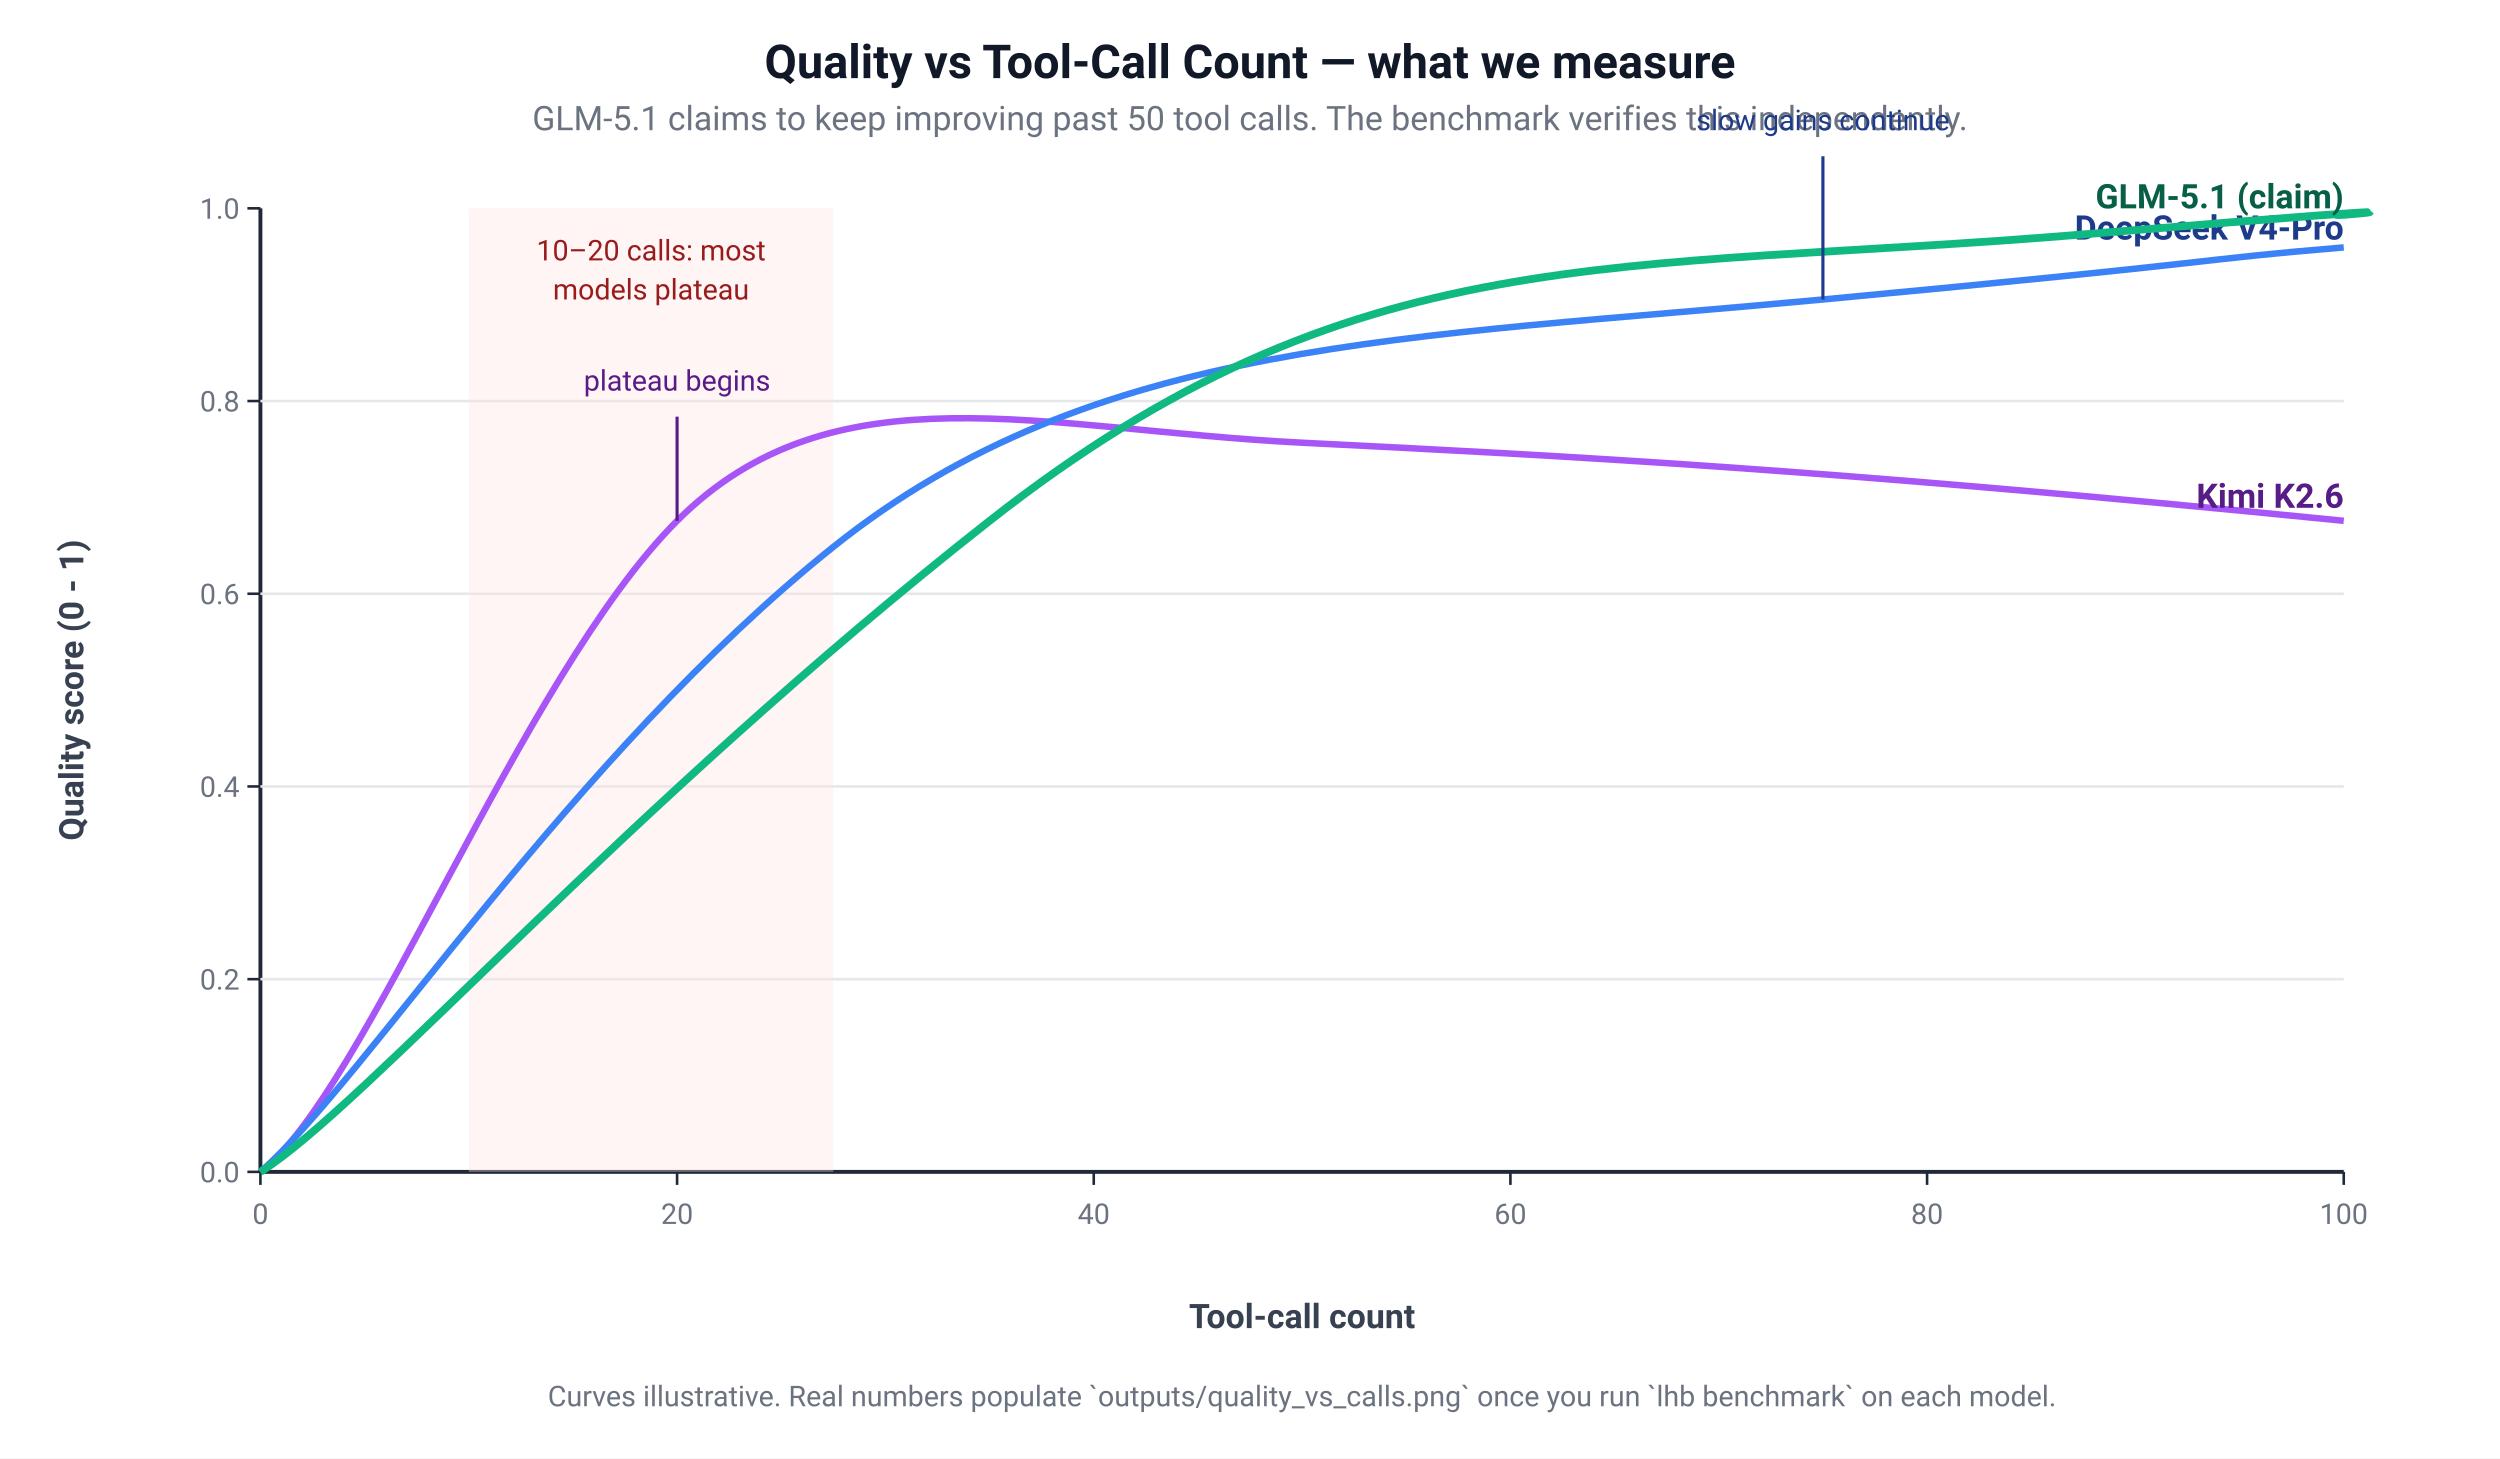
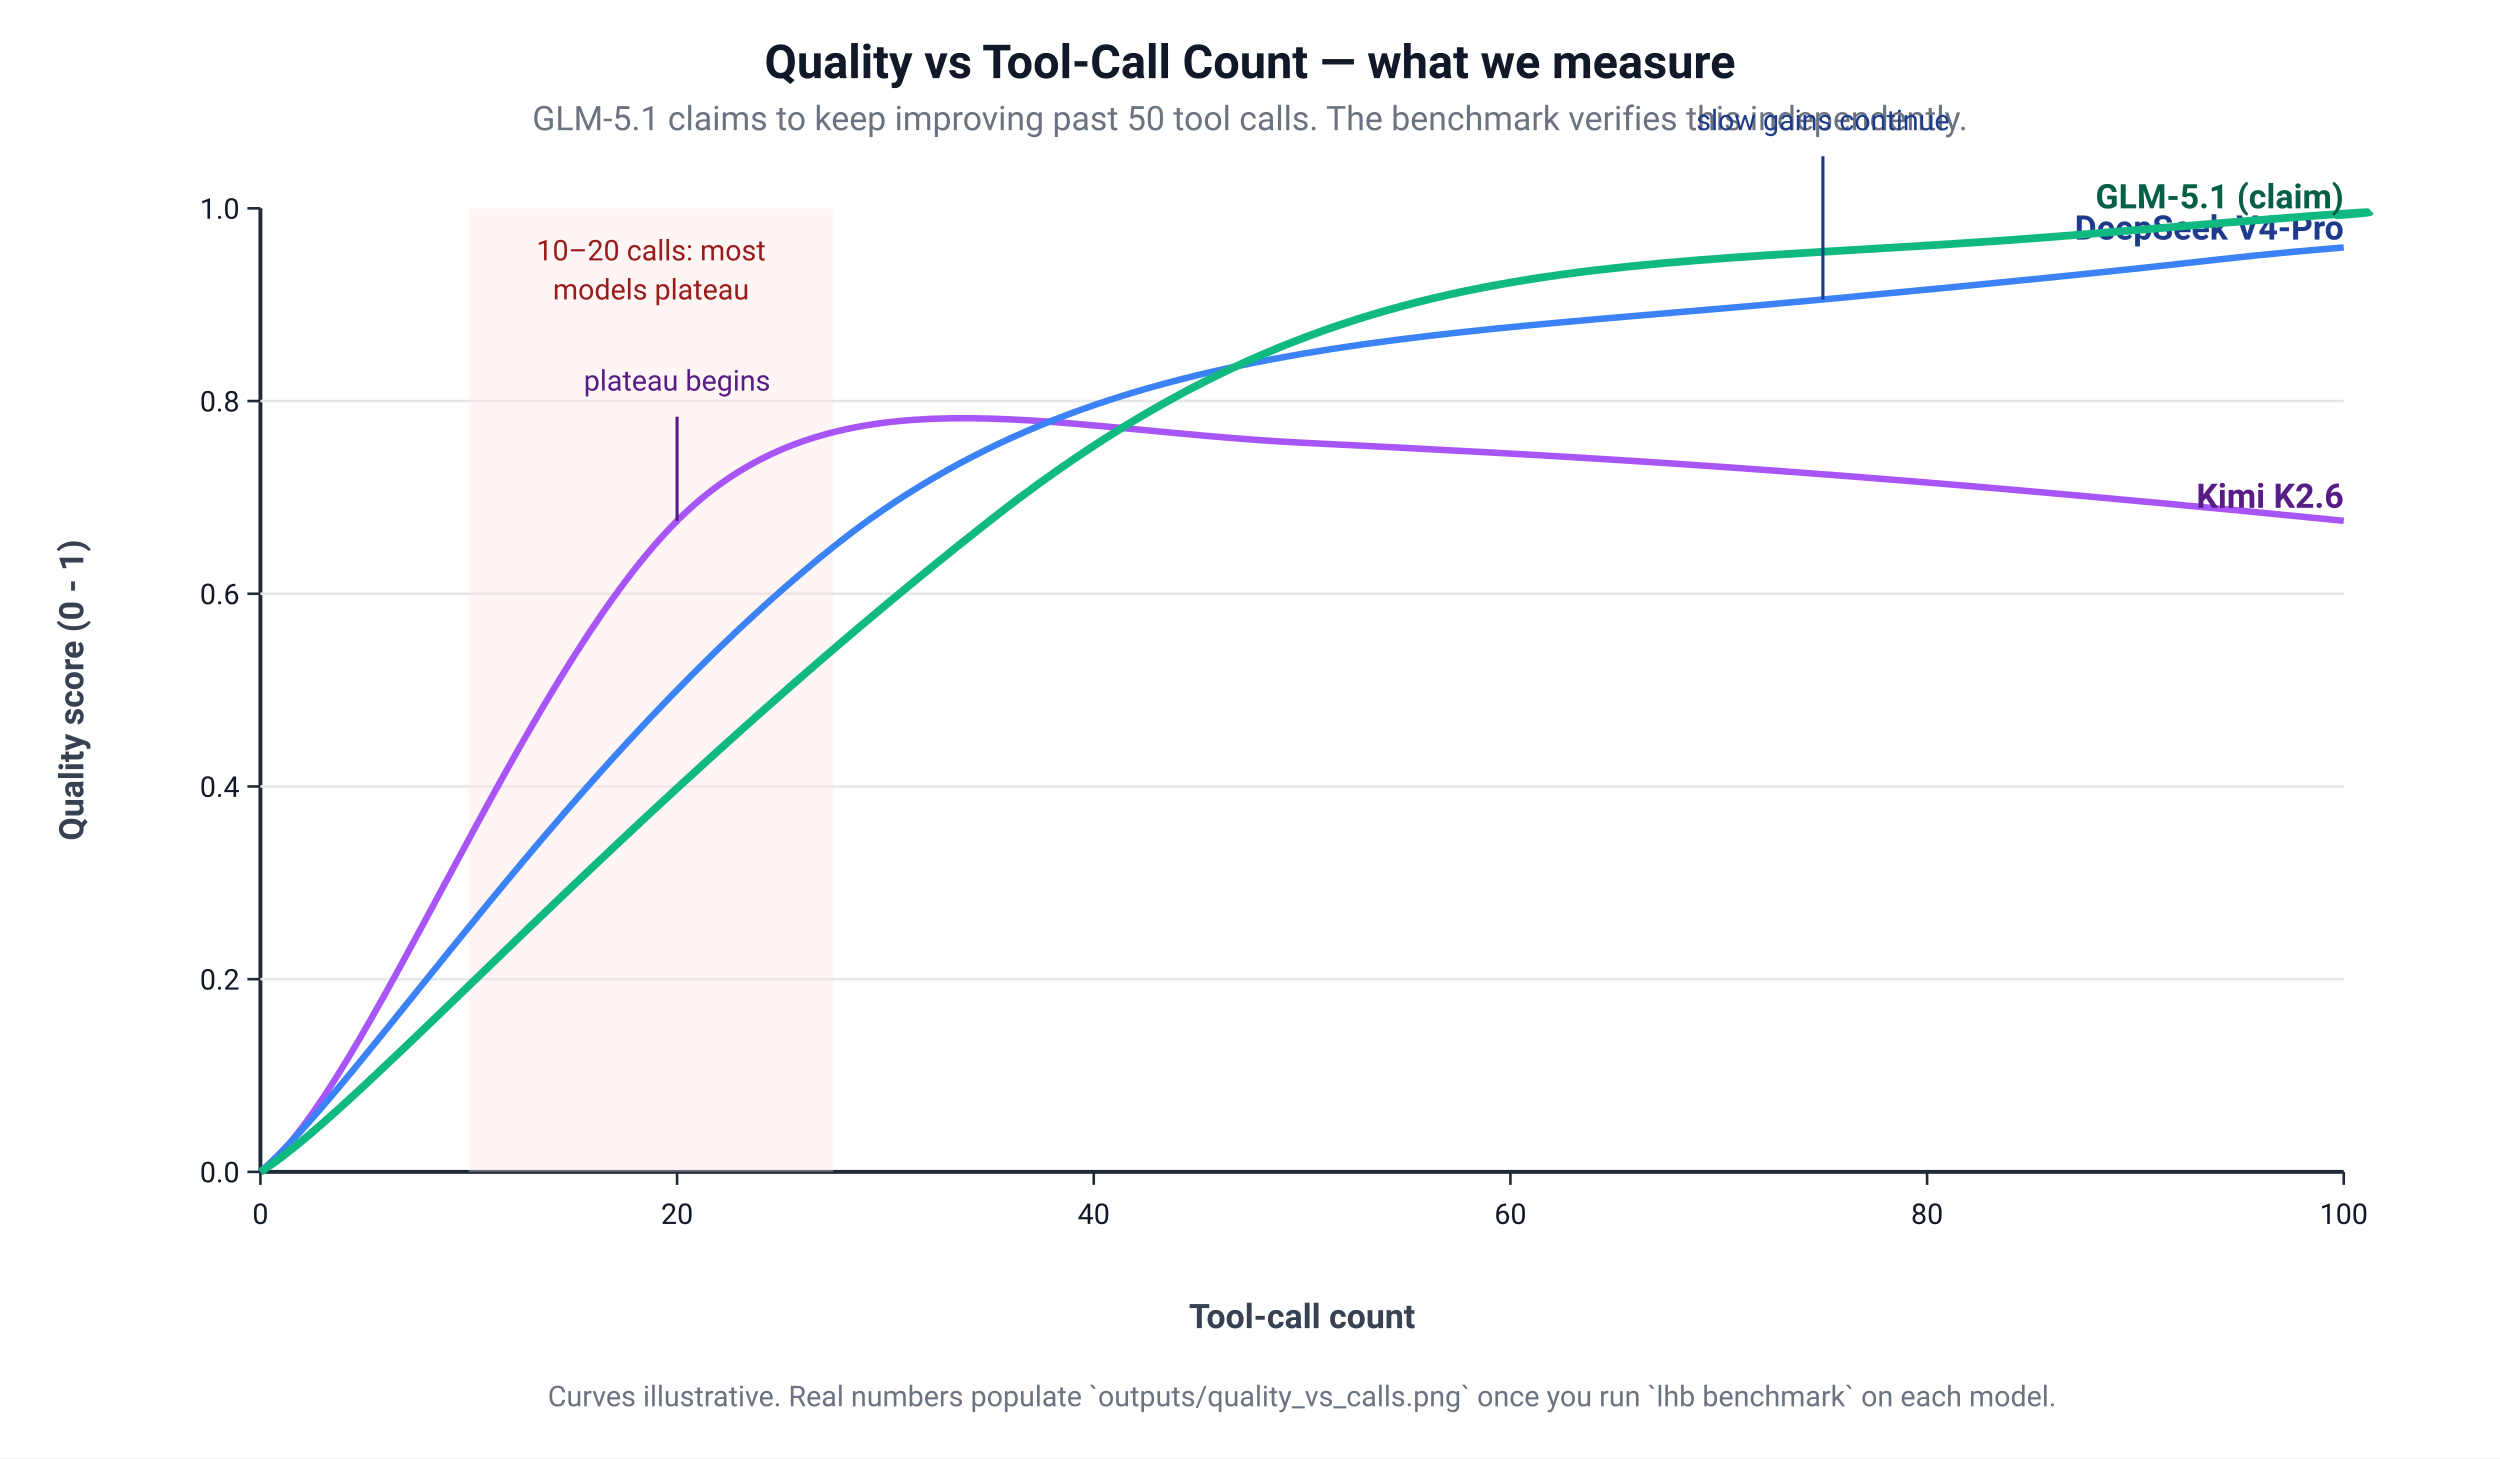
- <svg xmlns="http://www.w3.org/2000/svg" viewBox="0 0 960 560" font-family="-apple-system, system-ui, Segoe UI, Roboto, sans-serif" font-size="13">
-   <rect data-bg="true" width="100%" height="100%" fill="#ffffff" />
+ <svg xmlns="http://www.w3.org/2000/svg" viewBox="0 0 960 560" width="960" height="560" style="background:#ffffff" fill="#111827" font-family="-apple-system, system-ui, Segoe UI, Roboto, sans-serif" font-size="13">
+   <rect data-bg="true" x="0" y="0" width="960" height="560" fill="#ffffff" />
  <text x="480" y="30" text-anchor="middle" font-weight="700" font-size="18" fill="#111827">Quality vs Tool-Call Count — what we measure</text>
  <text x="480" y="50" text-anchor="middle" fill="#6b7280">GLM-5.1 claims to keep improving past 50 tool calls. The benchmark verifies this independently.</text>
  <g stroke="#1f2937" stroke-width="1.5">
    <line x1="100" y1="450" x2="900" y2="450" />
    <line x1="100" y1="80" x2="100" y2="450" />
  </g>
  <text x="32" y="265" text-anchor="middle" font-weight="600" fill="#374151" transform="rotate(-90 32 265)">Quality score (0 - 1)</text>
  <text x="500" y="510" text-anchor="middle" font-weight="600" fill="#374151">Tool-call count</text>
  <g font-size="11" fill="#6b7280" text-anchor="end">
    <line x1="95" y1="450" x2="100" y2="450" stroke="#1f2937" />
-     <text x="92" y="454">0.0</text>
+     <text fill="#111827" x="92" y="454">0.0</text>
    <line x1="95" y1="376" x2="100" y2="376" stroke="#1f2937" />
-     <text x="92" y="380">0.2</text>
+     <text fill="#111827" x="92" y="380">0.2</text>
    <line x1="95" y1="302" x2="100" y2="302" stroke="#1f2937" />
-     <text x="92" y="306">0.4</text>
+     <text fill="#111827" x="92" y="306">0.4</text>
    <line x1="95" y1="228" x2="100" y2="228" stroke="#1f2937" />
-     <text x="92" y="232">0.6</text>
+     <text fill="#111827" x="92" y="232">0.6</text>
    <line x1="95" y1="154" x2="100" y2="154" stroke="#1f2937" />
-     <text x="92" y="158">0.8</text>
+     <text fill="#111827" x="92" y="158">0.8</text>
    <line x1="95" y1="80" x2="100" y2="80" stroke="#1f2937" />
-     <text x="92" y="84">1.0</text>
+     <text fill="#111827" x="92" y="84">1.0</text>
  </g>
  <g font-size="11" fill="#6b7280" text-anchor="middle">
    <line x1="100" y1="450" x2="100" y2="455" stroke="#1f2937" />
-     <text x="100" y="470">0</text>
+     <text fill="#111827" x="100" y="470">0</text>
    <line x1="260" y1="450" x2="260" y2="455" stroke="#1f2937" />
-     <text x="260" y="470">20</text>
+     <text fill="#111827" x="260" y="470">20</text>
    <line x1="420" y1="450" x2="420" y2="455" stroke="#1f2937" />
-     <text x="420" y="470">40</text>
+     <text fill="#111827" x="420" y="470">40</text>
    <line x1="580" y1="450" x2="580" y2="455" stroke="#1f2937" />
-     <text x="580" y="470">60</text>
+     <text fill="#111827" x="580" y="470">60</text>
    <line x1="740" y1="450" x2="740" y2="455" stroke="#1f2937" />
-     <text x="740" y="470">80</text>
+     <text fill="#111827" x="740" y="470">80</text>
    <line x1="900" y1="450" x2="900" y2="455" stroke="#1f2937" />
-     <text x="900" y="470">100</text>
+     <text fill="#111827" x="900" y="470">100</text>
  </g>
  <g stroke="#e5e7eb" stroke-width="1">
    <line x1="100" y1="376" x2="900" y2="376" />
    <line x1="100" y1="302" x2="900" y2="302" />
    <line x1="100" y1="228" x2="900" y2="228" />
    <line x1="100" y1="154" x2="900" y2="154" />
  </g>
  <rect x="180" y="80" width="140" height="370" fill="#fee2e2" opacity="0.35" />
  <text x="250" y="100" text-anchor="middle" font-size="11" fill="#991b1b">10–20 calls: most</text>
  <text x="250" y="115" text-anchor="middle" font-size="11" fill="#991b1b">models plateau</text>
  <path d="M100,450 C140,420 200,260 260,200 S400,165 500,170 S700,180 900,200" fill="none" stroke="#a855f7" stroke-width="2.5" />
  <text x="900" y="195" text-anchor="end" font-weight="700" fill="#581c87">Kimi K2.6</text>
  <path d="M100,450 C140,415 220,290 320,210 S540,130 700,115 S840,100 900,95" fill="none" stroke="#3b82f6" stroke-width="2.5" />
  <text x="900" y="92" text-anchor="end" font-weight="700" fill="#1e3a8a">DeepSeek V4-Pro</text>
  <path d="M100,450 C140,425 240,310 380,200 S620,105 800,90 S880,85 900,82" fill="none" stroke="#10b981" stroke-width="3" />
  <text x="900" y="80" text-anchor="end" font-weight="700" fill="#065f46">GLM-5.1 (claim)</text>
  <line x1="260" y1="200" x2="260" y2="160" stroke="#581c87" stroke-width="1.2" />
  <text x="260" y="150" text-anchor="middle" font-size="11" fill="#581c87">plateau begins</text>
  <line x1="700" y1="115" x2="700" y2="60" stroke="#1e3a8a" stroke-width="1.2" />
  <text x="700" y="50" text-anchor="middle" font-size="11" fill="#1e3a8a">slow gains continue</text>
  <text x="500" y="540" text-anchor="middle" fill="#6b7280" font-size="11">Curves illustrative. Real numbers populate `outputs/quality_vs_calls.png` once you run `lhb benchmark` on each model.</text>
</svg>
